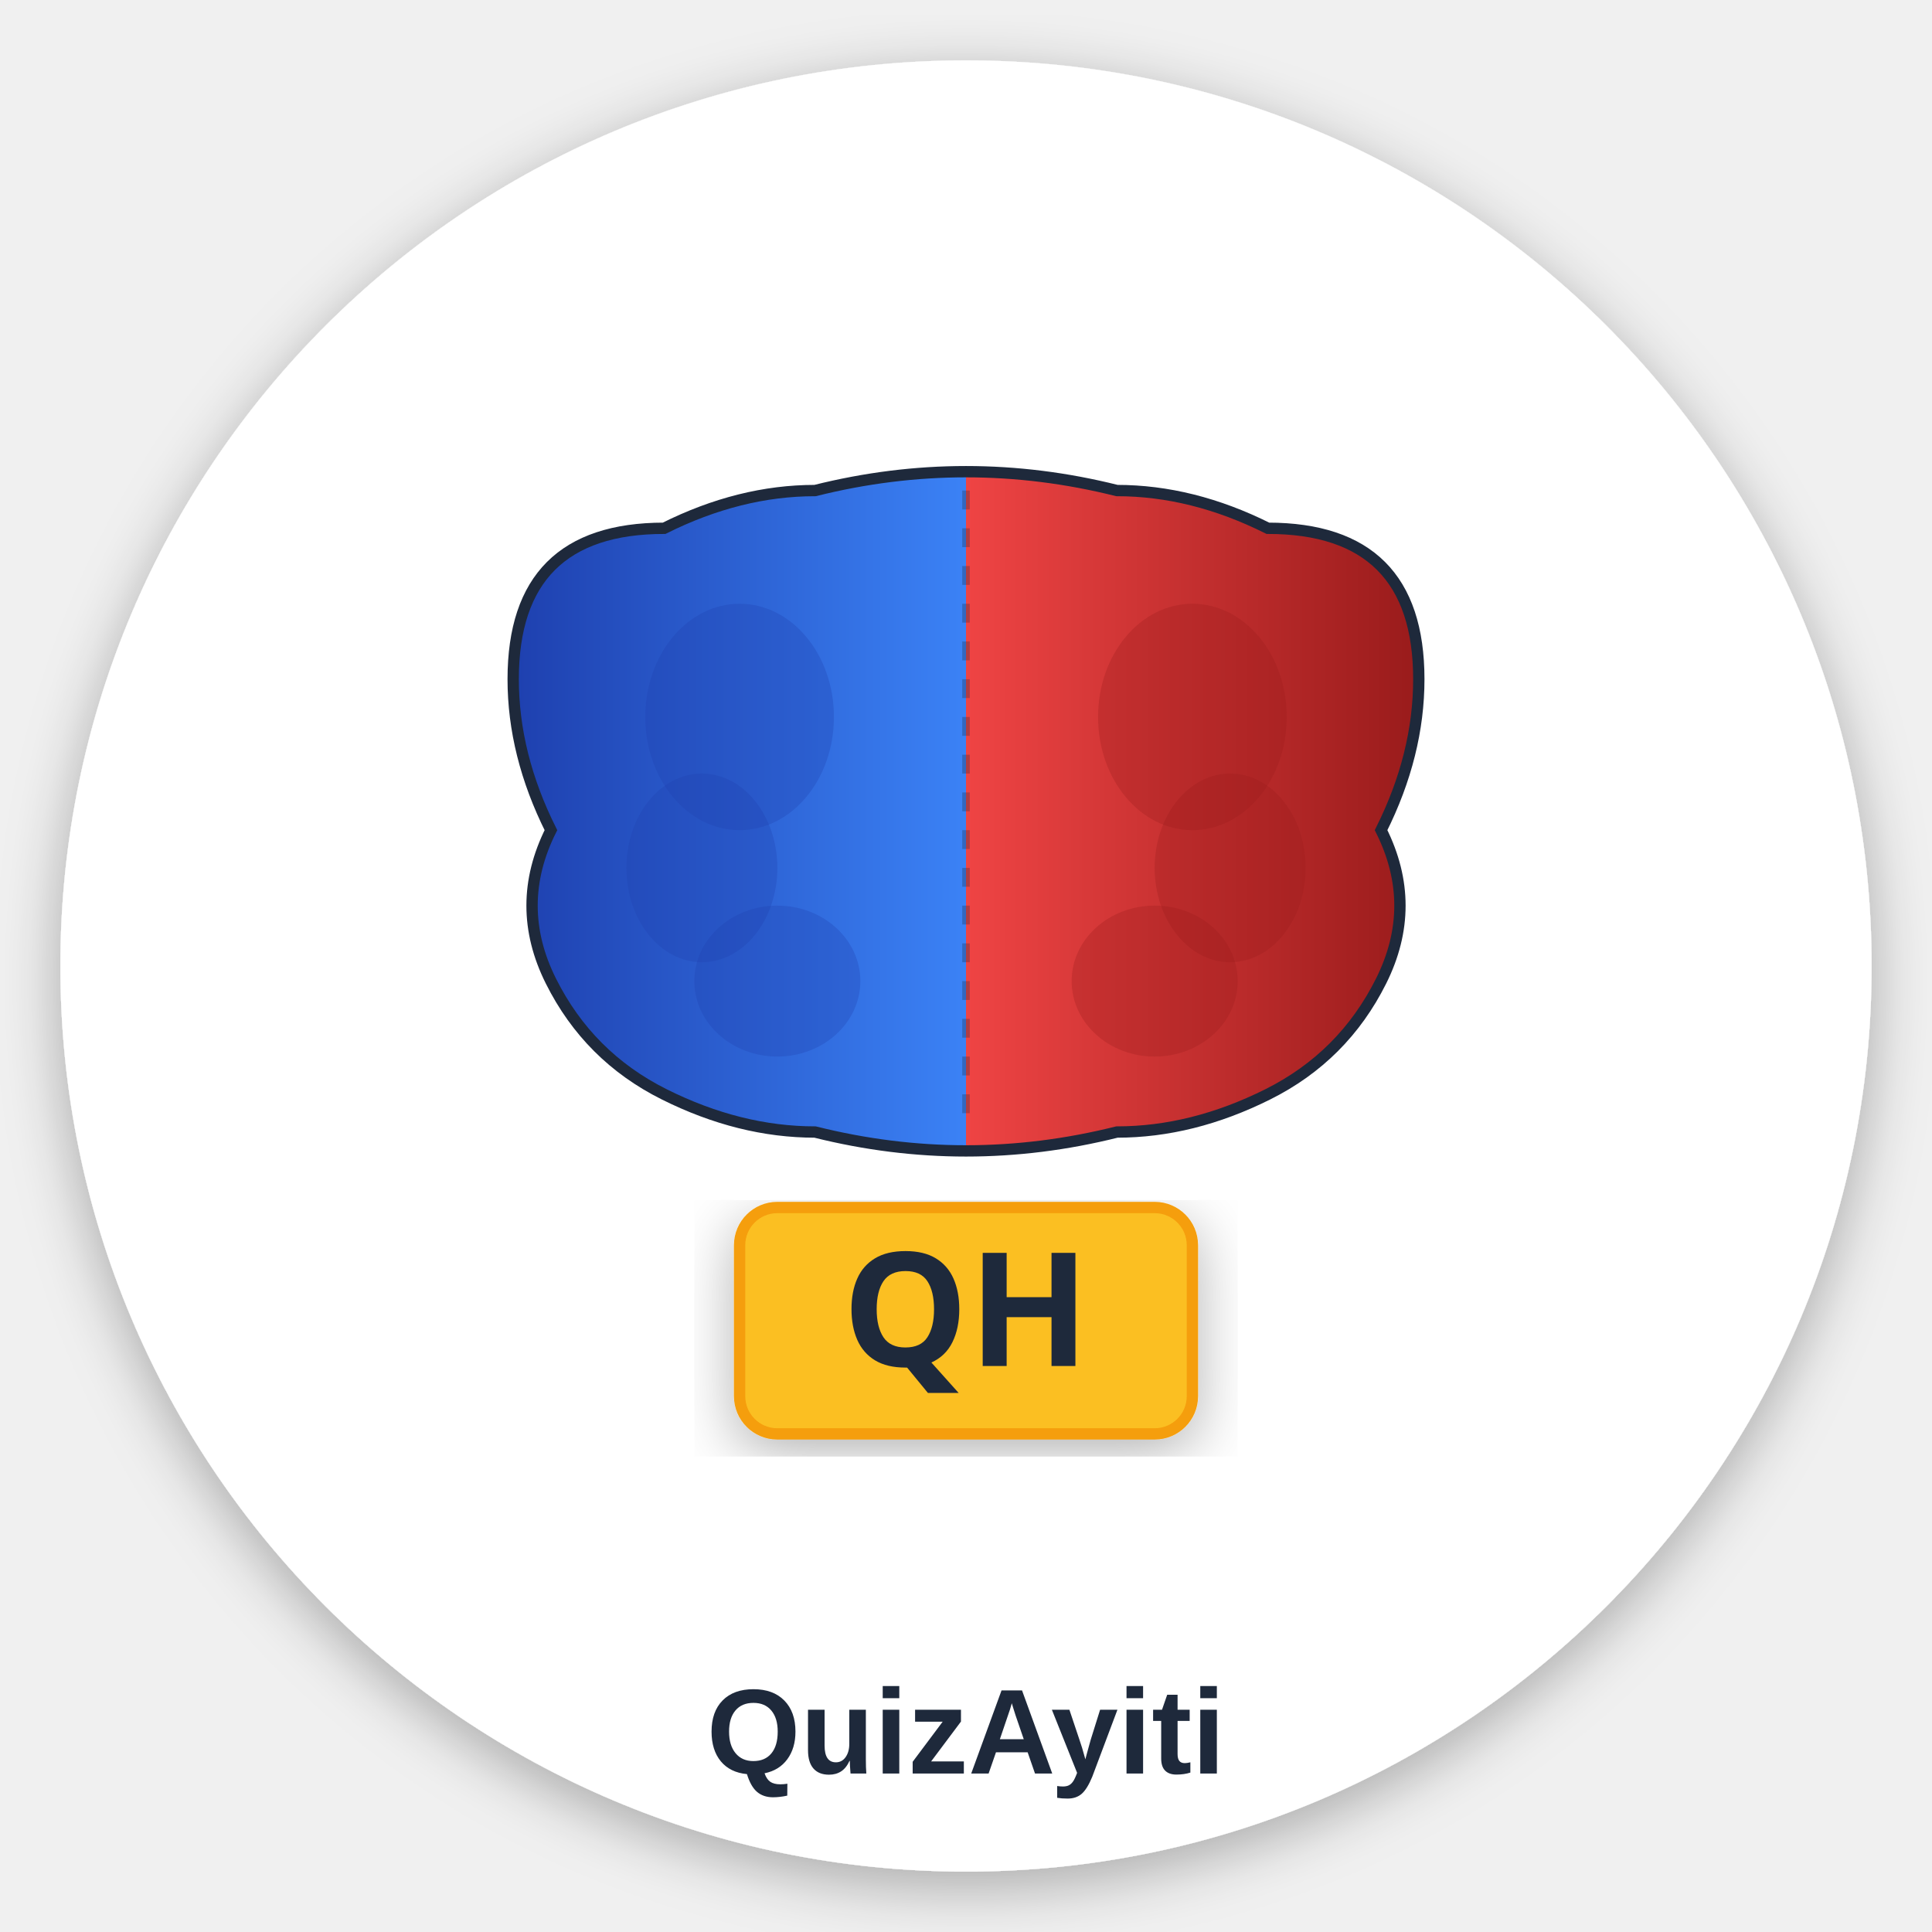
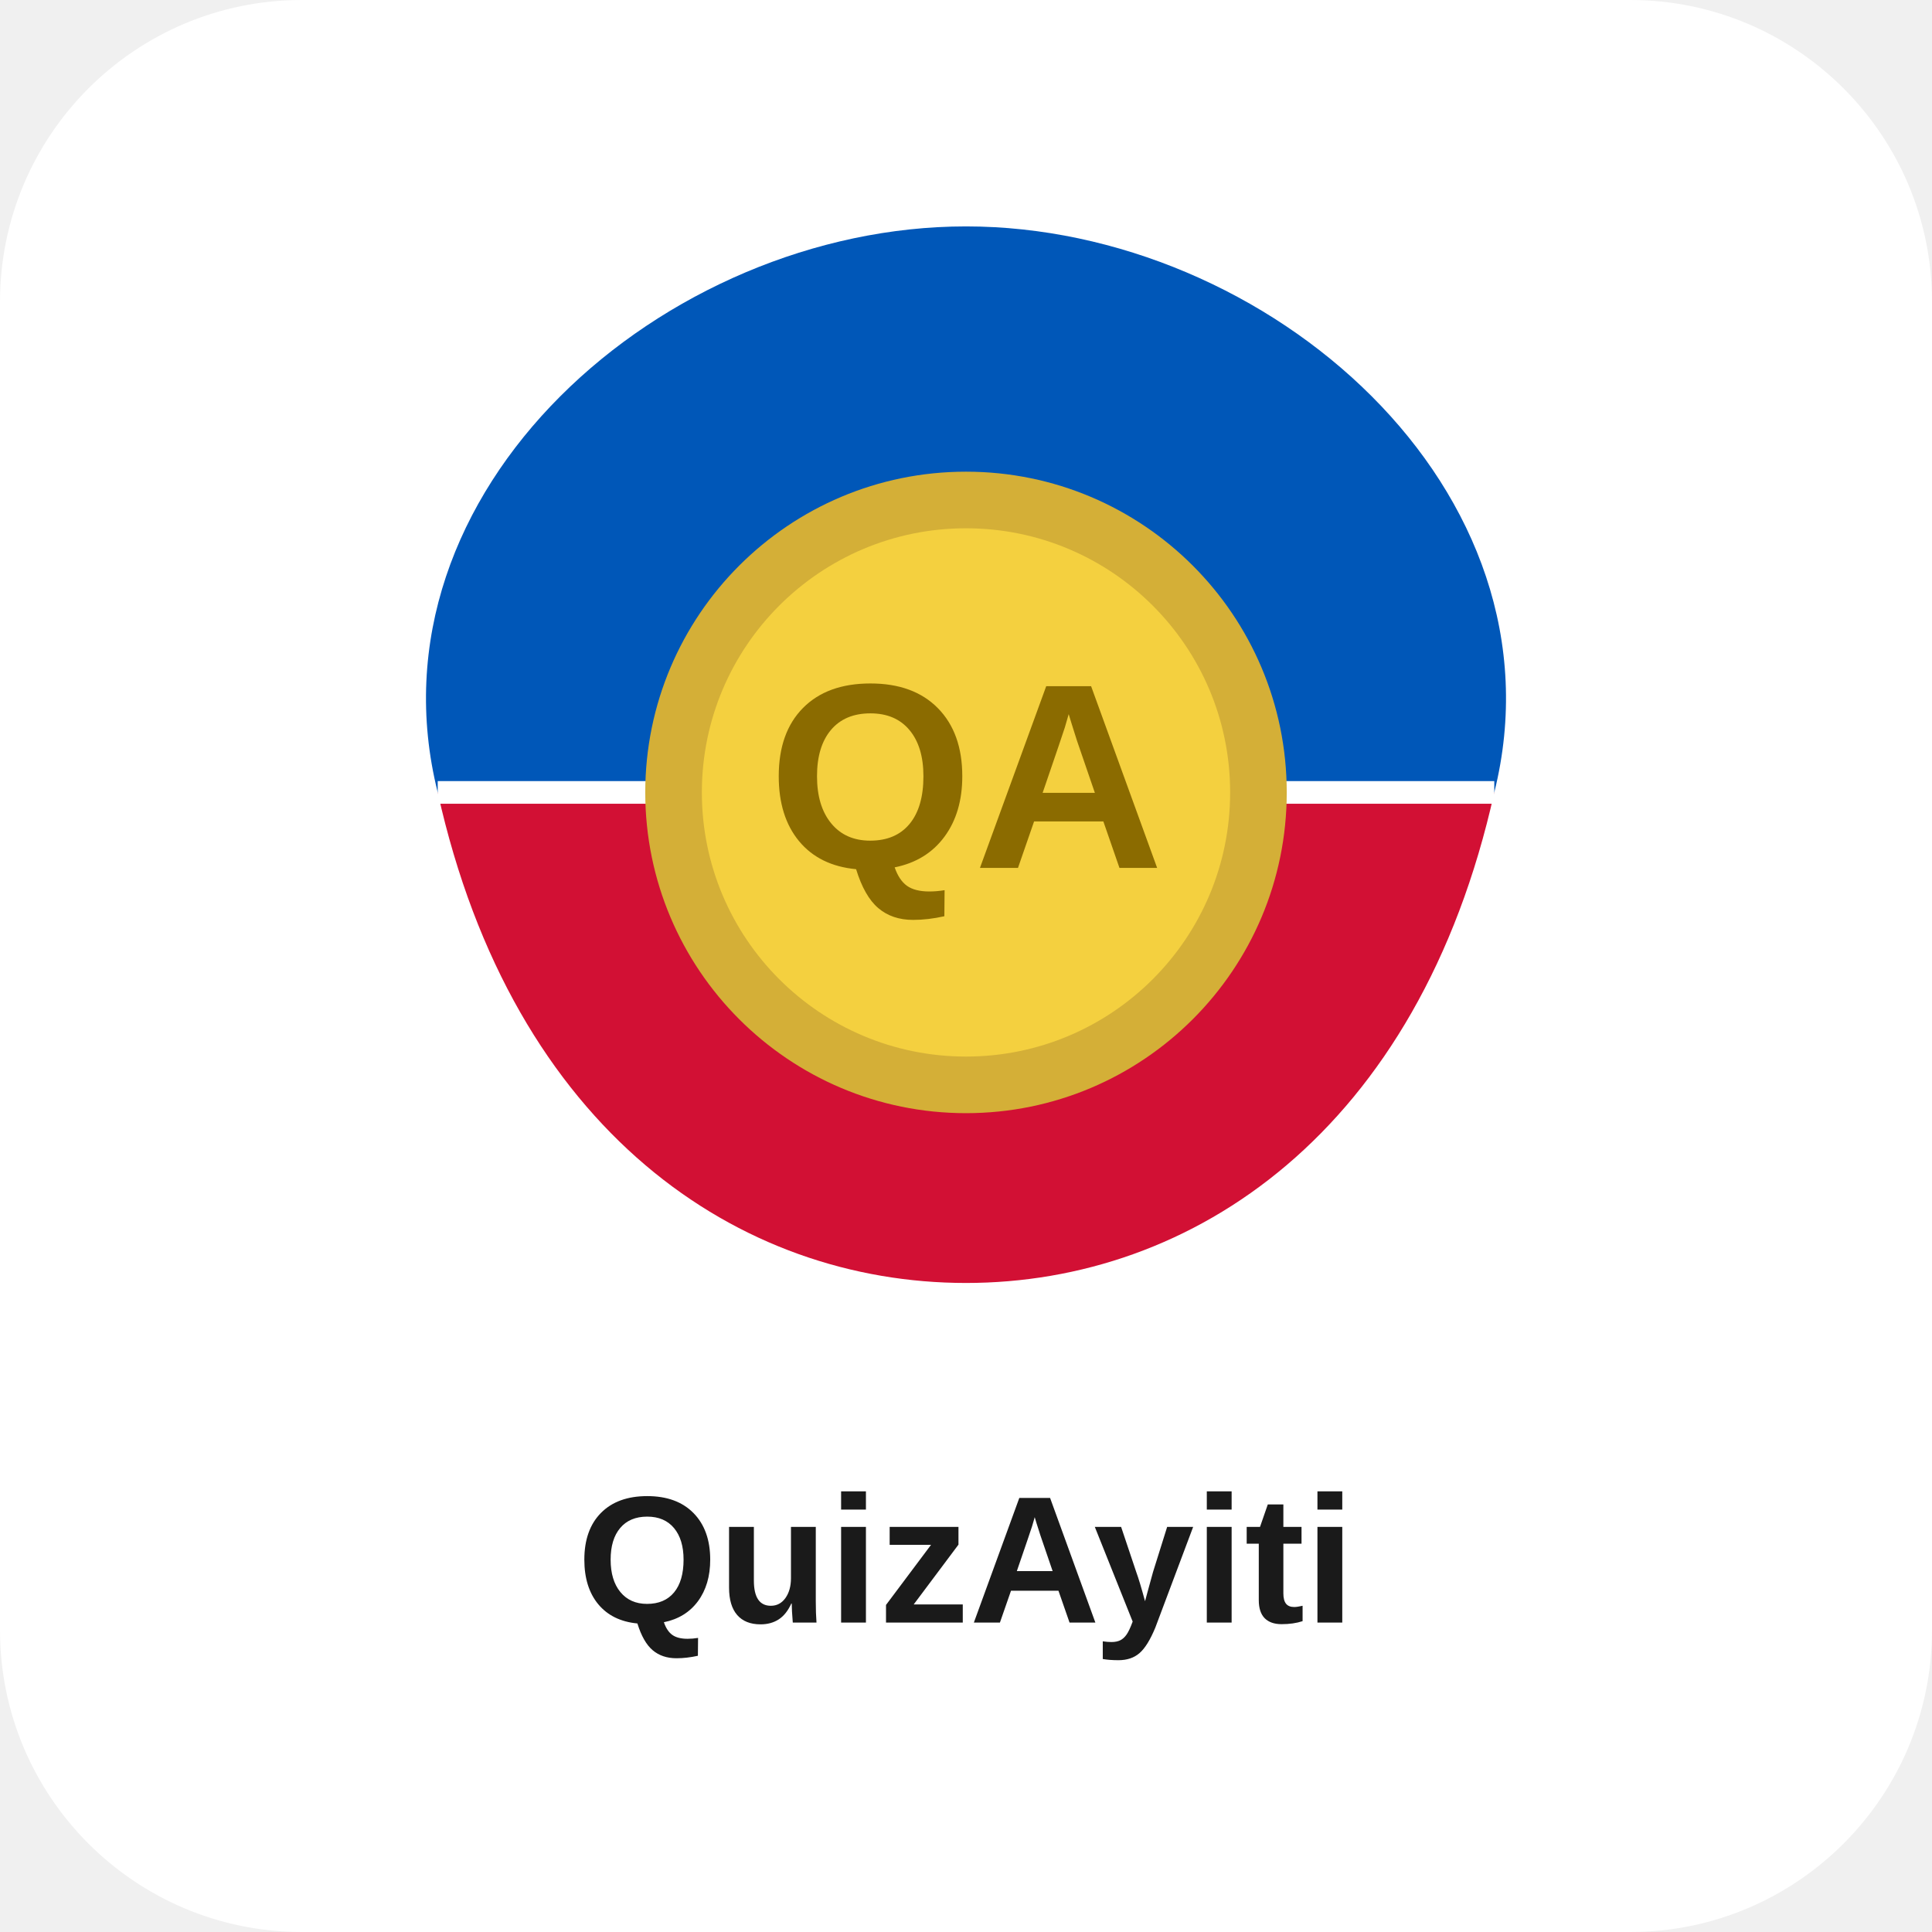
<svg xmlns="http://www.w3.org/2000/svg" width="512" height="512" viewBox="0 0 512 512">
-   <defs>
-     <linearGradient id="brainGradient" x1="0%" y1="0%" x2="100%" y2="0%">
-       <stop offset="0%" style="stop-color:#1e40af;stop-opacity:1" />
-       <stop offset="50%" style="stop-color:#3b82f6;stop-opacity:1" />
-       <stop offset="50%" style="stop-color:#ef4444;stop-opacity:1" />
-       <stop offset="100%" style="stop-color:#991b1b;stop-opacity:1" />
-     </linearGradient>
-     <filter id="shadow">
-       <feDropShadow dx="0" dy="4" stdDeviation="8" flood-opacity="0.3" />
-     </filter>
-   </defs>
-   <circle cx="256" cy="256" r="240" fill="white" filter="url(#shadow)" />
-   <g transform="translate(256, 220)">
-     <path d="       M -80,-80       Q -120,-80 -120,-40       Q -120,-20 -110,0       Q -120,20 -110,40       Q -100,60 -80,70       Q -60,80 -40,80       Q -20,85 0,85       Q 20,85 40,80       Q 60,80 80,70       Q 100,60 110,40       Q 120,20 110,0       Q 120,-20 120,-40       Q 120,-80 80,-80       Q 60,-90 40,-90       Q 20,-95 0,-95       Q -20,-95 -40,-90       Q -60,-90 -80,-80       Z     " fill="url(#brainGradient)" stroke="#1e293b" stroke-width="3" />
-     <ellipse cx="-60" cy="-30" rx="25" ry="30" fill="#1e40af" opacity="0.3" />
-     <ellipse cx="-70" cy="10" rx="20" ry="25" fill="#1e40af" opacity="0.3" />
-     <ellipse cx="-50" cy="40" rx="22" ry="20" fill="#1e40af" opacity="0.3" />
-     <ellipse cx="60" cy="-30" rx="25" ry="30" fill="#991b1b" opacity="0.3" />
-     <ellipse cx="70" cy="10" rx="20" ry="25" fill="#991b1b" opacity="0.3" />
-     <ellipse cx="50" cy="40" rx="22" ry="20" fill="#991b1b" opacity="0.3" />
-     <line x1="0" y1="-90" x2="0" y2="80" stroke="#1e293b" stroke-width="2" stroke-dasharray="5,5" opacity="0.3" />
+   <rect x="0" y="0" width="512" height="512" rx="80" ry="80" fill="white" />
+   <g transform="translate(256,210)">
+     <path d="       M -140 0       C -160 -80, -80 -150, 0 -150       C 80 -150, 160 -80, 140 0       Z" fill="#0057B8" />
+     <path d="       M -140 0       C -120 90, -60 130, 0 130       C 60 130, 120 90, 140 0       Z" fill="#D21034" />
+     <line x1="-140" y1="0" x2="140" y2="0" stroke="white" stroke-width="6" />
  </g>
-   <g transform="translate(256, 350)">
-     <rect x="-60" y="-30" width="120" height="60" rx="10" fill="#fbbf24" stroke="#f59e0b" stroke-width="3" filter="url(#shadow)" />
-     <text x="0" y="12" font-family="Arial Black, sans-serif" font-size="42" font-weight="bold" fill="#1e293b" text-anchor="middle">QH</text>
-   </g>
-   <text x="256" y="470" font-family="Arial, sans-serif" font-size="32" font-weight="bold" fill="#1e293b" text-anchor="middle">QuizAyiti</text>
+   <circle cx="256" cy="210" r="85" fill="#D4AF37" />
+   <circle cx="256" cy="210" r="70" fill="#F4D03F" />
+   <text x="256" y="230" text-anchor="middle" font-family="Arial, Helvetica, sans-serif" font-size="70" font-weight="bold" fill="#8B6B00">
+     QA
+   </text>
+   <text x="256" y="430" text-anchor="middle" font-family="Arial, Helvetica, sans-serif" font-size="48" font-weight="600" fill="#1A1A1A">
+     QuizAyiti
+   </text>
</svg>
